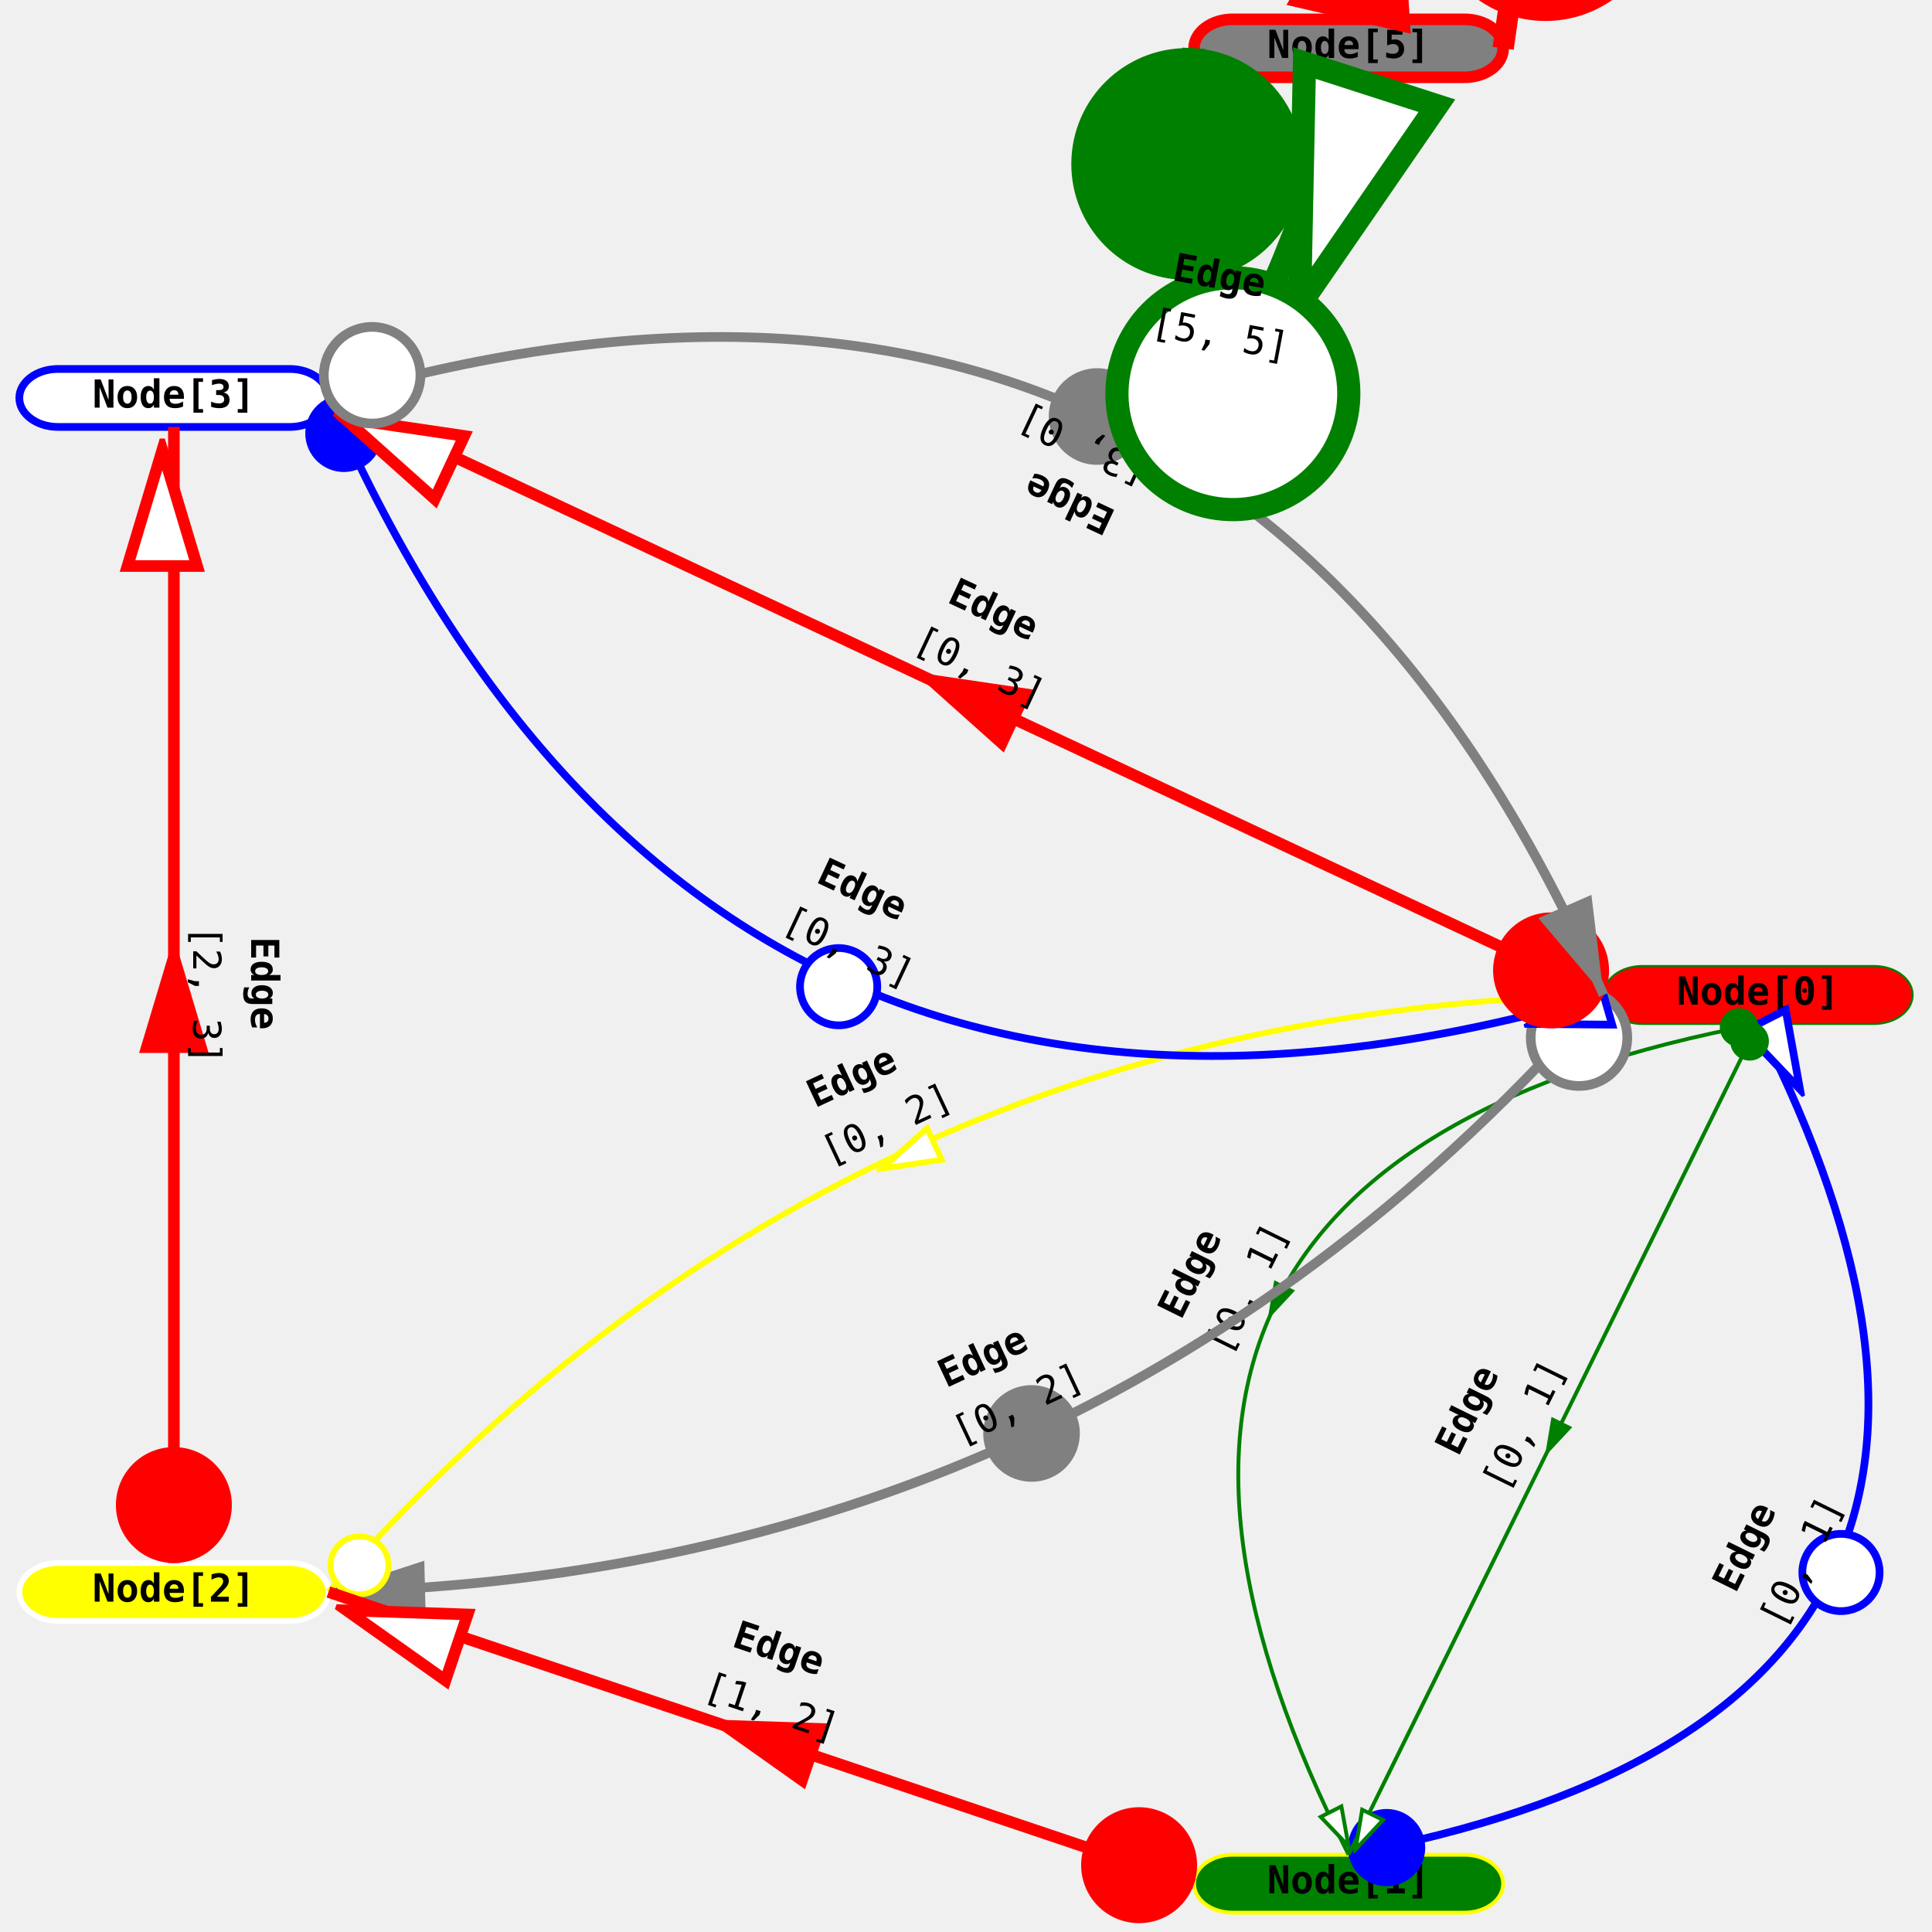
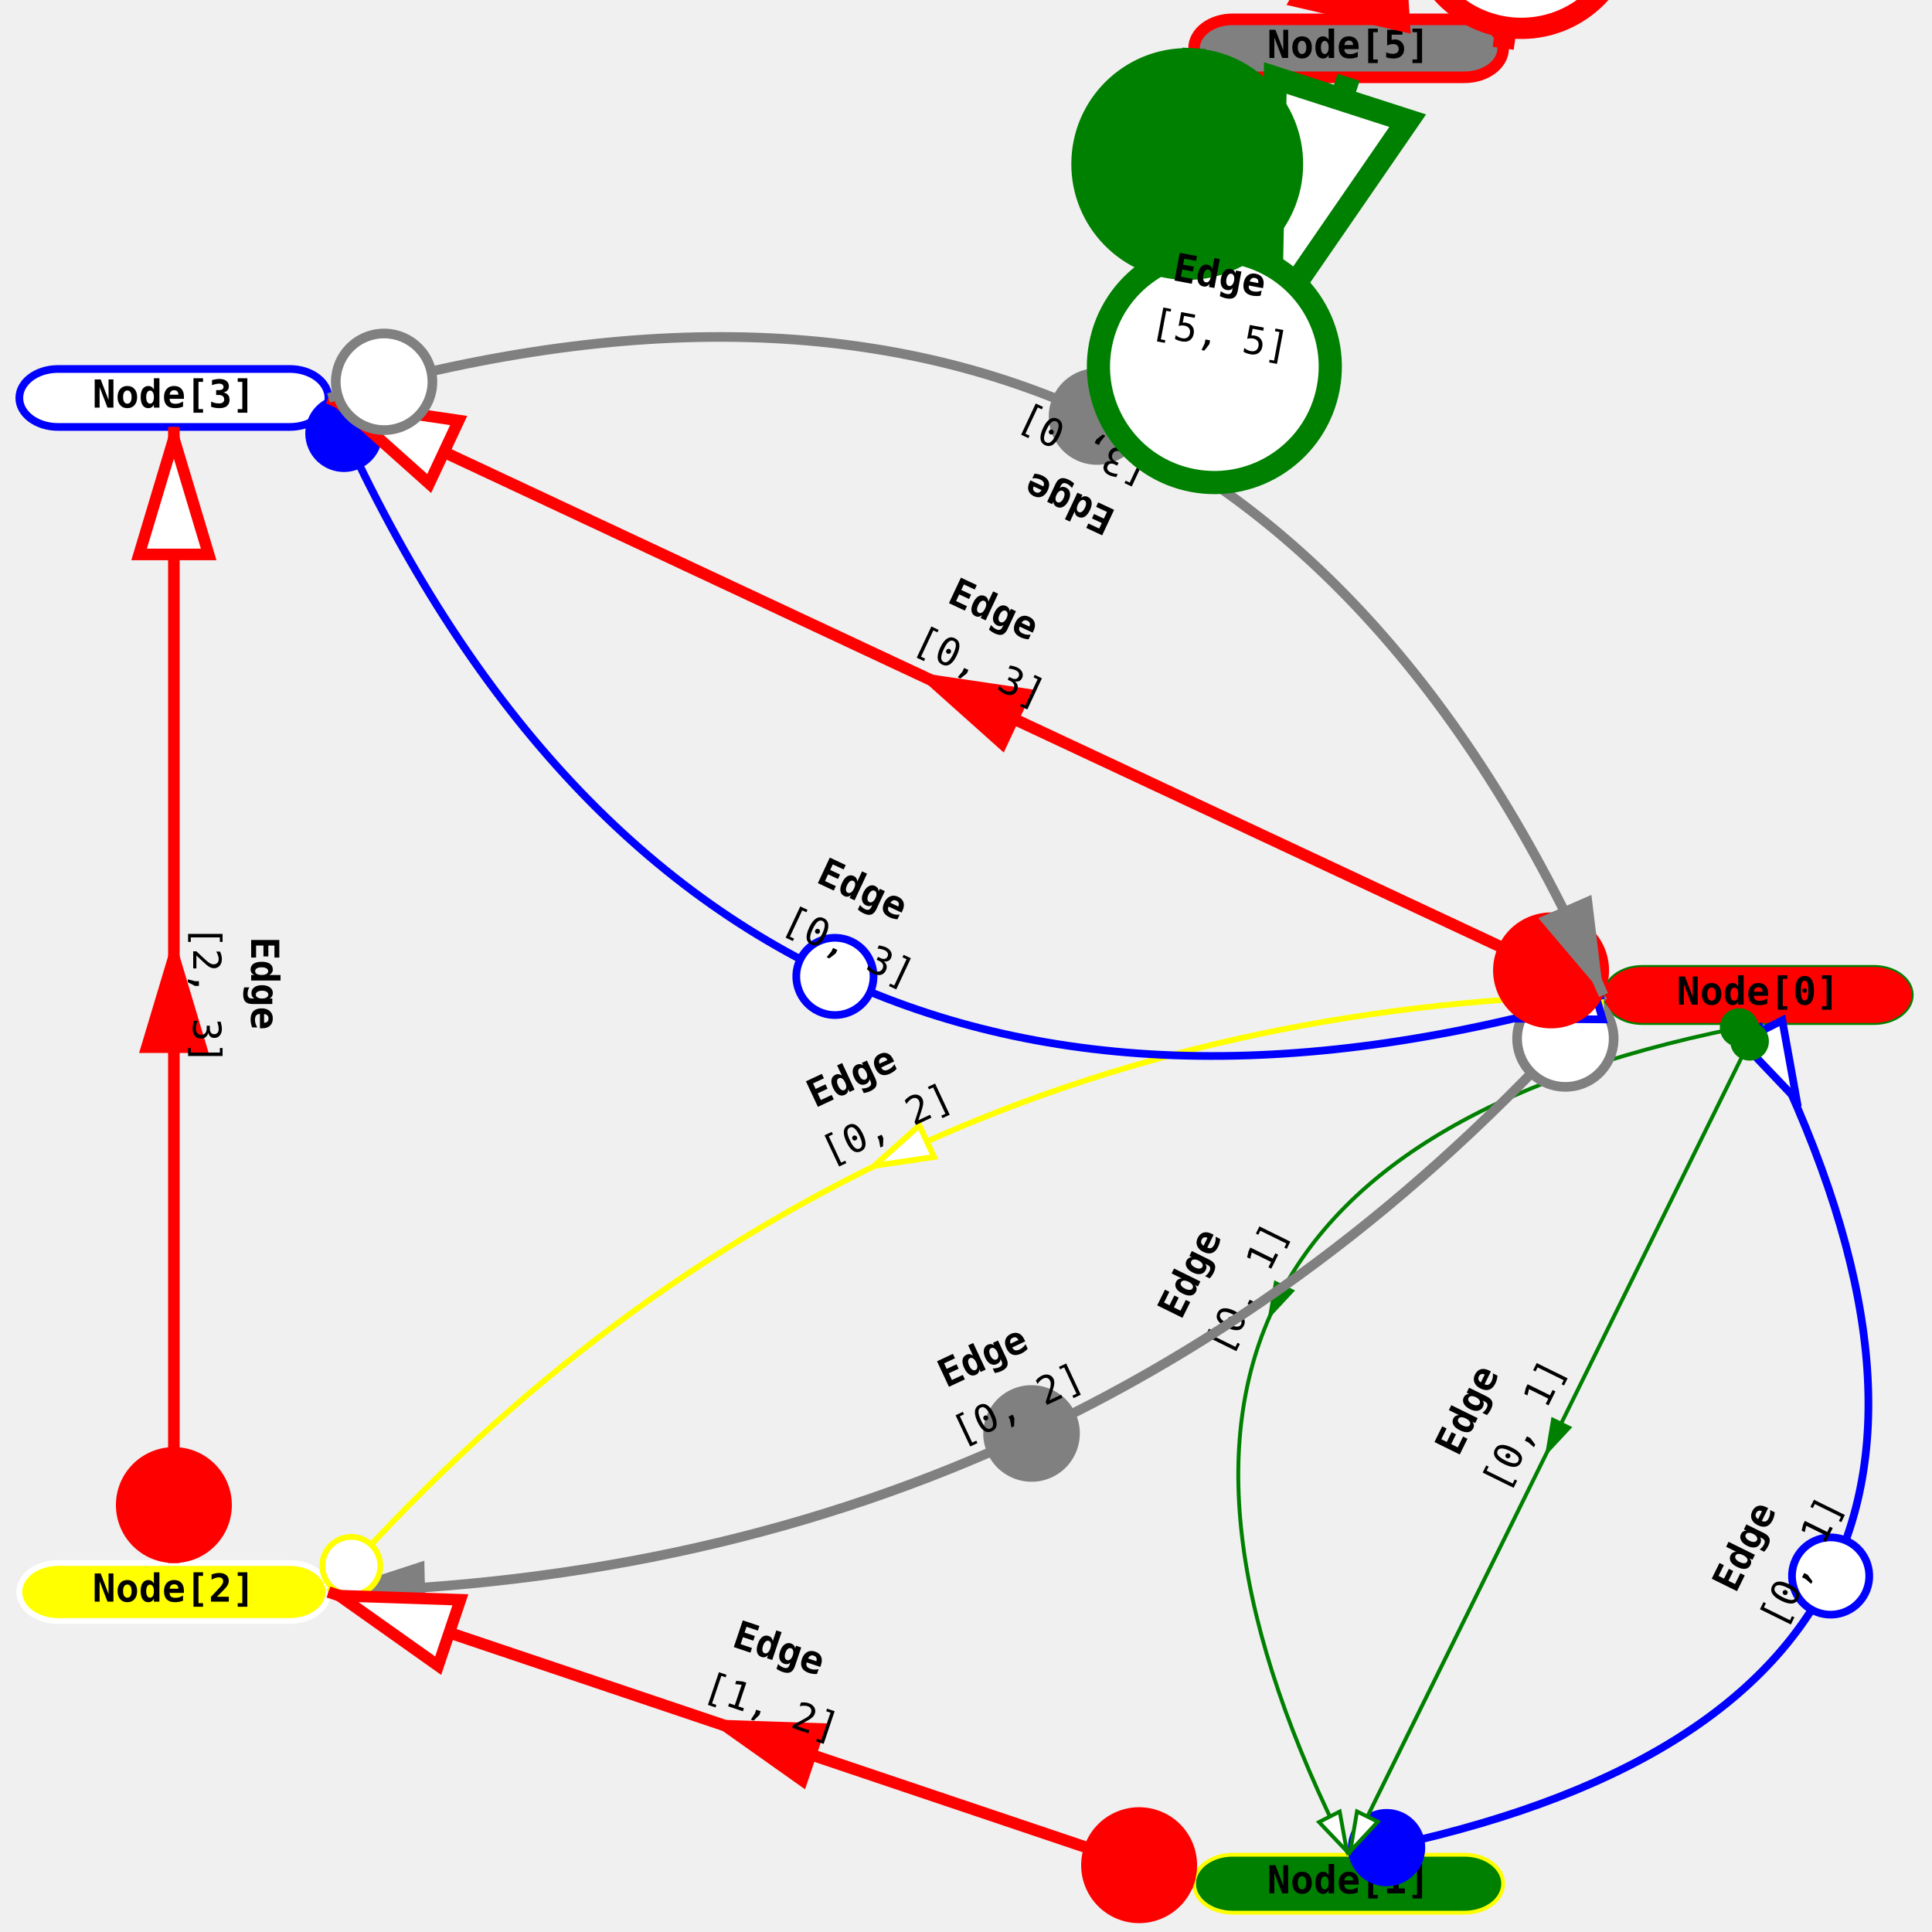
<svg xmlns="http://www.w3.org/2000/svg" baseProfile="full" height="800px" preserveAspectRatio="xMidYMid meet" version="1.1" viewBox="0,0,1000.0,1000.0" width="800px">
  <defs>
-     <marker id="id1" markerHeight="12.0" markerUnits="strokeWidth" markerWidth="12.0" orient="auto" refX="6.0" refY="6.0" viewBox="-1.0,-1.0,12.0,12.0">
-       <circle cx="5.0" cy="5.0" fill="white" r="5.0" stroke="blue" stroke-width="1.0" />
-     </marker>
-     <marker id="id2" markerHeight="12.0" markerUnits="strokeWidth" markerWidth="12.0" orient="auto" refX="0.0" refY="6.0" viewBox="-1.0,-1.0,12.0,12.0">
-       <polygon fill="white" points="0,2.0 10.0,5.0 0,8.0" stroke="blue" stroke-linecap="round" stroke-width="1.0" />
+     <marker id="id1" markerHeight="12.0" markerUnits="strokeWidth" markerWidth="12.0" orient="auto" refX="6.0" refY="6.0" viewBox="0,0,12.0,12.0">
+       <circle cx="6.0" cy="6.0" fill="white" r="5.0" stroke="blue" stroke-width="1.0" />
+     </marker>
+     <marker id="id2" markerHeight="12.0" markerUnits="strokeWidth" markerWidth="12.0" orient="auto" refX="0.0" refY="6.0" viewBox="0,0,12.0,12.0">
+       <polygon fill="white" points="1.0,3.0 11.0,6.0 1.0,9.0" stroke="blue" stroke-linecap="round" stroke-width="1.0" />
    </marker>
    <marker id="id3" markerHeight="10.0" markerUnits="strokeWidth" markerWidth="10.0" orient="auto" refX="10.0" refY="5.0" viewBox="0,0,10.0,10.0">
      <circle cx="5.0" cy="5.0" fill="blue" r="5.0" stroke="none" />
    </marker>
    <marker id="id4" markerHeight="10.0" markerUnits="strokeWidth" markerWidth="10.0" orient="auto" refX="5.0" refY="5.0" viewBox="0,0,10.0,10.0">
      <polygon fill="green" points="0,2.0 10.0,5.0 0,8.0" stroke="none" />
    </marker>
    <marker id="id5" markerHeight="10.0" markerUnits="strokeWidth" markerWidth="10.0" orient="auto" refX="0.0" refY="5.0" viewBox="0,0,10.0,10.0">
      <circle cx="5.0" cy="5.0" fill="green" r="5.0" stroke="none" />
    </marker>
-     <marker id="id6" markerHeight="12.0" markerUnits="strokeWidth" markerWidth="12.0" orient="auto" refX="12.0" refY="6.0" viewBox="-1.0,-1.0,12.0,12.0">
-       <polygon fill="white" points="0,2.0 10.0,5.0 0,8.0" stroke="green" stroke-linecap="round" stroke-width="1.0" />
+     <marker id="id6" markerHeight="12.0" markerUnits="strokeWidth" markerWidth="12.0" orient="auto" refX="12.0" refY="6.0" viewBox="0,0,12.0,12.0">
+       <polygon fill="white" points="1.0,3.0 11.0,6.0 1.0,9.0" stroke="green" stroke-linecap="round" stroke-width="1.0" />
    </marker>
    <marker id="id7" markerHeight="10.0" markerUnits="strokeWidth" markerWidth="10.0" orient="auto" refX="5.0" refY="5.0" viewBox="0,0,10.0,10.0">
      <polygon fill="green" points="0,2.0 10.0,5.0 0,8.0" stroke="none" />
    </marker>
    <marker id="id8" markerHeight="10.0" markerUnits="strokeWidth" markerWidth="10.0" orient="auto" refX="0.0" refY="5.0" viewBox="0,0,10.0,10.0">
      <circle cx="5.0" cy="5.0" fill="green" r="5.0" stroke="none" />
    </marker>
-     <marker id="id9" markerHeight="12.0" markerUnits="strokeWidth" markerWidth="12.0" orient="auto" refX="12.0" refY="6.0" viewBox="-1.0,-1.0,12.0,12.0">
-       <polygon fill="white" points="0,2.0 10.0,5.0 0,8.0" stroke="green" stroke-linecap="round" stroke-width="1.0" />
+     <marker id="id9" markerHeight="12.0" markerUnits="strokeWidth" markerWidth="12.0" orient="auto" refX="12.0" refY="6.0" viewBox="0,0,12.0,12.0">
+       <polygon fill="white" points="1.0,3.0 11.0,6.0 1.0,9.0" stroke="green" stroke-linecap="round" stroke-width="1.0" />
    </marker>
    <marker id="id10" markerHeight="10.0" markerUnits="strokeWidth" markerWidth="10.0" orient="auto" refX="5.0" refY="5.0" viewBox="0,0,10.0,10.0">
      <circle cx="5.0" cy="5.0" fill="gray" r="5.0" stroke="none" />
    </marker>
-     <marker id="id11" markerHeight="12.0" markerUnits="strokeWidth" markerWidth="12.0" orient="auto" refX="0.0" refY="6.0" viewBox="-1.0,-1.0,12.0,12.0">
-       <circle cx="5.0" cy="5.0" fill="white" r="5.0" stroke="gray" stroke-width="1.0" />
+     <marker id="id11" markerHeight="12.0" markerUnits="strokeWidth" markerWidth="12.0" orient="auto" refX="0.0" refY="6.0" viewBox="0,0,12.0,12.0">
+       <circle cx="6.0" cy="6.0" fill="white" r="5.0" stroke="gray" stroke-width="1.0" />
    </marker>
    <marker id="id12" markerHeight="10.0" markerUnits="strokeWidth" markerWidth="10.0" orient="auto" refX="10.0" refY="5.0" viewBox="0,0,10.0,10.0">
      <polygon fill="gray" points="0,2.0 10.0,5.0 0,8.0" stroke="none" />
    </marker>
-     <marker id="id13" markerHeight="12.0" markerUnits="strokeWidth" markerWidth="12.0" orient="auto" refX="6.0" refY="6.0" viewBox="-1.0,-1.0,12.0,12.0">
-       <polygon fill="white" points="0,2.0 10.0,5.0 0,8.0" stroke="yellow" stroke-linecap="round" stroke-width="1.0" />
+     <marker id="id13" markerHeight="12.0" markerUnits="strokeWidth" markerWidth="12.0" orient="auto" refX="6.0" refY="6.0" viewBox="0,0,12.0,12.0">
+       <polygon fill="white" points="1.0,3.0 11.0,6.0 1.0,9.0" stroke="yellow" stroke-linecap="round" stroke-width="1.0" />
    </marker>
    <marker id="id14" markerHeight="10.0" markerUnits="strokeWidth" markerWidth="10.0" orient="auto" refX="0.0" refY="5.0" viewBox="0,0,10.0,10.0">
      <polygon fill="yellow" points="0,2.0 10.0,5.0 0,8.0" stroke="none" />
    </marker>
-     <marker id="id15" markerHeight="12.0" markerUnits="strokeWidth" markerWidth="12.0" orient="auto" refX="12.0" refY="6.0" viewBox="-1.0,-1.0,12.0,12.0">
-       <circle cx="5.0" cy="5.0" fill="white" r="5.0" stroke="yellow" stroke-width="1.0" />
-     </marker>
-     <marker id="id16" markerHeight="12.0" markerUnits="strokeWidth" markerWidth="12.0" orient="auto" refX="6.0" refY="6.0" viewBox="-1.0,-1.0,12.0,12.0">
-       <circle cx="5.0" cy="5.0" fill="white" r="5.0" stroke="blue" stroke-width="1.0" />
-     </marker>
-     <marker id="id17" markerHeight="12.0" markerUnits="strokeWidth" markerWidth="12.0" orient="auto" refX="0.0" refY="6.0" viewBox="-1.0,-1.0,12.0,12.0">
-       <polygon fill="white" points="0,2.0 10.0,5.0 0,8.0" stroke="blue" stroke-linecap="round" stroke-width="1.0" />
+     <marker id="id15" markerHeight="12.0" markerUnits="strokeWidth" markerWidth="12.0" orient="auto" refX="12.0" refY="6.0" viewBox="0,0,12.0,12.0">
+       <circle cx="6.0" cy="6.0" fill="white" r="5.0" stroke="yellow" stroke-width="1.0" />
+     </marker>
+     <marker id="id16" markerHeight="12.0" markerUnits="strokeWidth" markerWidth="12.0" orient="auto" refX="6.0" refY="6.0" viewBox="0,0,12.0,12.0">
+       <circle cx="6.0" cy="6.0" fill="white" r="5.0" stroke="blue" stroke-width="1.0" />
+     </marker>
+     <marker id="id17" markerHeight="12.0" markerUnits="strokeWidth" markerWidth="12.0" orient="auto" refX="0.0" refY="6.0" viewBox="0,0,12.0,12.0">
+       <polygon fill="white" points="1.0,3.0 11.0,6.0 1.0,9.0" stroke="blue" stroke-linecap="round" stroke-width="1.0" />
    </marker>
    <marker id="id18" markerHeight="10.0" markerUnits="strokeWidth" markerWidth="10.0" orient="auto" refX="10.0" refY="5.0" viewBox="0,0,10.0,10.0">
      <circle cx="5.0" cy="5.0" fill="blue" r="5.0" stroke="none" />
    </marker>
    <marker id="id19" markerHeight="10.0" markerUnits="strokeWidth" markerWidth="10.0" orient="auto" refX="5.0" refY="5.0" viewBox="0,0,10.0,10.0">
      <polygon fill="red" points="0,2.0 10.0,5.0 0,8.0" stroke="none" />
    </marker>
    <marker id="id20" markerHeight="10.0" markerUnits="strokeWidth" markerWidth="10.0" orient="auto" refX="0.0" refY="5.0" viewBox="0,0,10.0,10.0">
      <circle cx="5.0" cy="5.0" fill="red" r="5.0" stroke="none" />
    </marker>
-     <marker id="id21" markerHeight="12.0" markerUnits="strokeWidth" markerWidth="12.0" orient="auto" refX="12.0" refY="6.0" viewBox="-1.0,-1.0,12.0,12.0">
-       <polygon fill="white" points="0,2.0 10.0,5.0 0,8.0" stroke="red" stroke-linecap="round" stroke-width="1.0" />
+     <marker id="id21" markerHeight="12.0" markerUnits="strokeWidth" markerWidth="12.0" orient="auto" refX="12.0" refY="6.0" viewBox="0,0,12.0,12.0">
+       <polygon fill="white" points="1.0,3.0 11.0,6.0 1.0,9.0" stroke="red" stroke-linecap="round" stroke-width="1.0" />
    </marker>
    <marker id="id22" markerHeight="10.0" markerUnits="strokeWidth" markerWidth="10.0" orient="auto" refX="5.0" refY="5.0" viewBox="0,0,10.0,10.0">
      <polygon fill="red" points="0,2.0 10.0,5.0 0,8.0" stroke="none" />
    </marker>
    <marker id="id23" markerHeight="10.0" markerUnits="strokeWidth" markerWidth="10.0" orient="auto" refX="0.0" refY="5.0" viewBox="0,0,10.0,10.0">
      <circle cx="5.0" cy="5.0" fill="red" r="5.0" stroke="none" />
    </marker>
-     <marker id="id24" markerHeight="12.0" markerUnits="strokeWidth" markerWidth="12.0" orient="auto" refX="12.0" refY="6.0" viewBox="-1.0,-1.0,12.0,12.0">
-       <polygon fill="white" points="0,2.0 10.0,5.0 0,8.0" stroke="red" stroke-linecap="round" stroke-width="1.0" />
+     <marker id="id24" markerHeight="12.0" markerUnits="strokeWidth" markerWidth="12.0" orient="auto" refX="12.0" refY="6.0" viewBox="0,0,12.0,12.0">
+       <polygon fill="white" points="1.0,3.0 11.0,6.0 1.0,9.0" stroke="red" stroke-linecap="round" stroke-width="1.0" />
    </marker>
    <marker id="id25" markerHeight="10.0" markerUnits="strokeWidth" markerWidth="10.0" orient="auto" refX="5.0" refY="5.0" viewBox="0,0,10.0,10.0">
      <polygon fill="red" points="0,2.0 10.0,5.0 0,8.0" stroke="none" />
    </marker>
    <marker id="id26" markerHeight="10.0" markerUnits="strokeWidth" markerWidth="10.0" orient="auto" refX="0.0" refY="5.0" viewBox="0,0,10.0,10.0">
      <circle cx="5.0" cy="5.0" fill="red" r="5.0" stroke="none" />
    </marker>
-     <marker id="id27" markerHeight="12.0" markerUnits="strokeWidth" markerWidth="12.0" orient="auto" refX="12.0" refY="6.0" viewBox="-1.0,-1.0,12.0,12.0">
-       <polygon fill="white" points="0,2.0 10.0,5.0 0,8.0" stroke="red" stroke-linecap="round" stroke-width="1.0" />
+     <marker id="id27" markerHeight="12.0" markerUnits="strokeWidth" markerWidth="12.0" orient="auto" refX="12.0" refY="6.0" viewBox="0,0,12.0,12.0">
+       <polygon fill="white" points="1.0,3.0 11.0,6.0 1.0,9.0" stroke="red" stroke-linecap="round" stroke-width="1.0" />
    </marker>
    <marker id="id28" markerHeight="10.0" markerUnits="strokeWidth" markerWidth="10.0" orient="auto" refX="5.0" refY="5.0" viewBox="0,0,10.0,10.0">
      <circle cx="5.0" cy="5.0" fill="gray" r="5.0" stroke="none" />
    </marker>
-     <marker id="id29" markerHeight="12.0" markerUnits="strokeWidth" markerWidth="12.0" orient="auto" refX="0.0" refY="6.0" viewBox="-1.0,-1.0,12.0,12.0">
-       <circle cx="5.0" cy="5.0" fill="white" r="5.0" stroke="gray" stroke-width="1.0" />
+     <marker id="id29" markerHeight="12.0" markerUnits="strokeWidth" markerWidth="12.0" orient="auto" refX="0.0" refY="6.0" viewBox="0,0,12.0,12.0">
+       <circle cx="6.0" cy="6.0" fill="white" r="5.0" stroke="gray" stroke-width="1.0" />
    </marker>
    <marker id="id30" markerHeight="10.0" markerUnits="strokeWidth" markerWidth="10.0" orient="auto" refX="10.0" refY="5.0" viewBox="0,0,10.0,10.0">
      <polygon fill="gray" points="0,2.0 10.0,5.0 0,8.0" stroke="none" />
    </marker>
-     <marker id="id31" markerHeight="12.0" markerUnits="strokeWidth" markerWidth="12.0" orient="auto" refX="6.0" refY="6.0" viewBox="-1.0,-1.0,12.0,12.0">
-       <polygon fill="white" points="0,2.0 10.0,5.0 0,8.0" stroke="red" stroke-linecap="round" stroke-width="1.0" />
+     <marker id="id31" markerHeight="12.0" markerUnits="strokeWidth" markerWidth="12.0" orient="auto" refX="6.0" refY="6.0" viewBox="0,0,12.0,12.0">
+       <polygon fill="white" points="1.0,3.0 11.0,6.0 1.0,9.0" stroke="red" stroke-linecap="round" stroke-width="1.0" />
    </marker>
    <marker id="id32" markerHeight="10.0" markerUnits="strokeWidth" markerWidth="10.0" orient="auto" refX="0.0" refY="5.0" viewBox="0,0,10.0,10.0">
      <polygon fill="red" points="0,2.0 10.0,5.0 0,8.0" stroke="none" />
    </marker>
-     <marker id="id33" markerHeight="12.0" markerUnits="strokeWidth" markerWidth="12.0" orient="auto" refX="12.0" refY="6.0" viewBox="-1.0,-1.0,12.0,12.0">
-       <circle cx="5.0" cy="5.0" fill="white" r="5.0" stroke="red" stroke-width="1.0" />
-     </marker>
-     <marker id="id34" markerHeight="12.0" markerUnits="strokeWidth" markerWidth="12.0" orient="auto" refX="6.0" refY="6.0" viewBox="-1.0,-1.0,12.0,12.0">
-       <circle cx="5.0" cy="5.0" fill="white" r="5.0" stroke="green" stroke-width="1.0" />
-     </marker>
-     <marker id="id35" markerHeight="12.0" markerUnits="strokeWidth" markerWidth="12.0" orient="auto" refX="0.0" refY="6.0" viewBox="-1.0,-1.0,12.0,12.0">
-       <polygon fill="white" points="0,2.0 10.0,5.0 0,8.0" stroke="green" stroke-linecap="round" stroke-width="1.0" />
+     <marker id="id33" markerHeight="12.0" markerUnits="strokeWidth" markerWidth="12.0" orient="auto" refX="12.0" refY="6.0" viewBox="0,0,12.0,12.0">
+       <circle cx="6.0" cy="6.0" fill="white" r="5.0" stroke="red" stroke-width="1.0" />
+     </marker>
+     <marker id="id34" markerHeight="12.0" markerUnits="strokeWidth" markerWidth="12.0" orient="auto" refX="6.0" refY="6.0" viewBox="0,0,12.0,12.0">
+       <circle cx="6.0" cy="6.0" fill="white" r="5.0" stroke="green" stroke-width="1.0" />
+     </marker>
+     <marker id="id35" markerHeight="12.0" markerUnits="strokeWidth" markerWidth="12.0" orient="auto" refX="0.0" refY="6.0" viewBox="0,0,12.0,12.0">
+       <polygon fill="white" points="1.0,3.0 11.0,6.0 1.0,9.0" stroke="green" stroke-linecap="round" stroke-width="1.0" />
    </marker>
    <marker id="id36" markerHeight="10.0" markerUnits="strokeWidth" markerWidth="10.0" orient="auto" refX="10.0" refY="5.0" viewBox="0,0,10.0,10.0">
      <circle cx="5.0" cy="5.0" fill="green" r="5.0" stroke="none" />
    </marker>
  </defs>
  <g>
    <rect fill="red" height="30.0" rx="20.0" ry="20.0" stroke="green" stroke-width="1px" width="160.0" x="830.0" y="500.0" />
    <text font-family="monospace" font-size="20.0" text-anchor="middle" transform="translate(0,-10.0)" x="910.0" y="530.0">
      <tspan font-family="monospace" font-size="20.0" font-weight="bold" text-anchor="middle" x="910.0" y="530.0">Node[0]</tspan>
    </text>
  </g>
  <g>
    <rect fill="green" height="30.0" rx="20.0" ry="20.0" stroke="yellow" stroke-width="2px" width="160.0" x="618.034" y="960.0" />
    <text font-family="monospace" font-size="20.0" text-anchor="middle" transform="translate(0,-10.0)" x="698.034" y="990.0">
      <tspan font-family="monospace" font-size="20.0" font-weight="bold" text-anchor="middle" x="698.034" y="990.0">Node[1]</tspan>
    </text>
  </g>
  <g>
    <rect fill="yellow" height="30.0" rx="20.0" ry="20.0" stroke="white" stroke-width="3px" width="160.0" x="10.0" y="809.017" />
    <text font-family="monospace" font-size="20.0" text-anchor="middle" transform="translate(0,-10.0)" x="90.0" y="839.017">
      <tspan font-family="monospace" font-size="20.0" font-weight="bold" text-anchor="middle" x="90.0" y="839.017">Node[2]</tspan>
    </text>
  </g>
  <g>
    <rect fill="white" height="30.0" rx="20.0" ry="20.0" stroke="blue" stroke-width="4px" width="160.0" x="10.0" y="190.983" />
    <text font-family="monospace" font-size="20.0" text-anchor="middle" transform="translate(0,-10.0)" x="90.0" y="220.983">
      <tspan font-family="monospace" font-size="20.0" font-weight="bold" text-anchor="middle" x="90.0" y="220.983">Node[3]</tspan>
    </text>
  </g>
  <g>
    <rect fill="gray" height="30.0" rx="20.0" ry="20.0" stroke="red" stroke-width="6px" width="160.0" x="618.034" y="10.0" />
    <text font-family="monospace" font-size="20.0" text-anchor="middle" transform="translate(0,-10.0)" x="698.034" y="40.0">
      <tspan font-family="monospace" font-size="20.0" font-weight="bold" text-anchor="middle" x="698.034" y="40.0">Node[5]</tspan>
    </text>
  </g>
  <g>
    <path d="M 910.0 530.0 Q 1000.52 708.243 947.528 815.743 Q 894.537 923.243 698.034 960.0" fill="none" marker-end="url(#id3)" marker-mid="url(#id1)" marker-start="url(#id2)" stroke="blue" stroke-linecap="butt" stroke-width="4px" />
    <text font-family="monospace" font-size="20.0" text-anchor="middle" transform="rotate(296.2407,947.5281,815.743) translate(0,-10.0)" x="947.528" y="785.743">
      <tspan font-family="monospace" font-size="20.0" font-weight="bold" text-anchor="middle" x="947.528" y="785.743">Edge</tspan>
      <tspan font-family="monospace" font-size="20.0" font-weight="normal" text-anchor="middle" x="947.528" y="815.743">[0, 1]</tspan>
    </text>
  </g>
  <g>
    <path d="M 910.0 530.0 Q 857.008 637.5 804.017 745.0 Q 751.025 852.5 698.034 960.0" fill="none" marker-end="url(#id6)" marker-mid="url(#id4)" marker-start="url(#id5)" stroke="green" stroke-linecap="butt" stroke-width="2px" />
    <text font-family="monospace" font-size="20.0" text-anchor="middle" transform="rotate(296.2407,804.017,745.0) translate(0,-10.0)" x="804.017" y="715.0">
      <tspan font-family="monospace" font-size="20.0" font-weight="bold" text-anchor="middle" x="804.017" y="715.0">Edge</tspan>
      <tspan font-family="monospace" font-size="20.0" font-weight="normal" text-anchor="middle" x="804.017" y="745.0">[0, 1]</tspan>
    </text>
  </g>
  <g>
    <path d="M 910.0 530.0 Q 713.497 566.757 660.506 674.257 Q 607.514 781.757 698.034 960.0" fill="none" marker-end="url(#id9)" marker-mid="url(#id7)" marker-start="url(#id8)" stroke="green" stroke-linecap="butt" stroke-width="2px" />
    <text font-family="monospace" font-size="20.0" text-anchor="middle" transform="rotate(296.2407,660.5059,674.257) translate(0,-10.0)" x="660.506" y="644.257">
      <tspan font-family="monospace" font-size="20.0" font-weight="bold" text-anchor="middle" x="660.506" y="644.257">Edge</tspan>
      <tspan font-family="monospace" font-size="20.0" font-weight="normal" text-anchor="middle" x="660.506" y="674.257">[0, 1]</tspan>
    </text>
  </g>
  <g>
    <path d="M 830.0 515.0 Q 698.922 664.706 533.922 741.96 Q 368.922 819.215 170.0 824.017" fill="none" marker-end="url(#id12)" marker-mid="url(#id10)" marker-start="url(#id11)" stroke="gray" stroke-linecap="butt" stroke-width="5px" />
    <text font-family="monospace" font-size="20.0" text-anchor="middle" transform="rotate(334.9107,533.9225,741.9603) translate(0,-10.0)" x="533.922" y="711.96">
      <tspan font-family="monospace" font-size="20.0" font-weight="bold" text-anchor="middle" x="533.922" y="711.96">Edge</tspan>
      <tspan font-family="monospace" font-size="20.0" font-weight="normal" text-anchor="middle" x="533.922" y="741.96">[0, 2]</tspan>
    </text>
  </g>
  <g>
    <path d="M 830.0 515.0 Q 631.078 519.802 466.078 597.057 Q 301.078 674.311 170.0 824.017" fill="none" marker-end="url(#id15)" marker-mid="url(#id13)" marker-start="url(#id14)" stroke="yellow" stroke-linecap="butt" stroke-width="3px" />
    <text font-family="monospace" font-size="20.0" text-anchor="middle" transform="rotate(334.9107,466.0775,597.0567) translate(0,-10.0)" x="466.078" y="567.057">
      <tspan font-family="monospace" font-size="20.0" font-weight="bold" text-anchor="middle" x="466.078" y="567.057">Edge</tspan>
      <tspan font-family="monospace" font-size="20.0" font-weight="normal" text-anchor="middle" x="466.078" y="597.057">[0, 2]</tspan>
    </text>
  </g>
  <g>
    <path d="M 830.0 515.0 Q 597.155 582.649 432.155 505.395 Q 267.155 428.141 170.0 205.983" fill="none" marker-end="url(#id18)" marker-mid="url(#id16)" marker-start="url(#id17)" stroke="blue" stroke-linecap="butt" stroke-width="4px" />
    <text font-family="monospace" font-size="20.0" text-anchor="middle" transform="rotate(25.08935,432.155,505.3951) translate(0,-10.0)" x="432.155" y="475.395">
      <tspan font-family="monospace" font-size="20.0" font-weight="bold" text-anchor="middle" x="432.155" y="475.395">Edge</tspan>
      <tspan font-family="monospace" font-size="20.0" font-weight="normal" text-anchor="middle" x="432.155" y="505.395">[0, 3]</tspan>
    </text>
  </g>
  <g>
    <path d="M 830.0 515.0 Q 665.0 437.746 500.0 360.491 Q 335.0 283.237 170.0 205.983" fill="none" marker-end="url(#id21)" marker-mid="url(#id19)" marker-start="url(#id20)" stroke="red" stroke-linecap="butt" stroke-width="6px" />
    <text font-family="monospace" font-size="20.0" text-anchor="middle" transform="rotate(25.08935,500.0,360.4915) translate(0,-10.0)" x="500.0" y="330.491">
      <tspan font-family="monospace" font-size="20.0" font-weight="bold" text-anchor="middle" x="500.0" y="330.491">Edge</tspan>
      <tspan font-family="monospace" font-size="20.0" font-weight="normal" text-anchor="middle" x="500.0" y="360.491">[0, 3]</tspan>
    </text>
  </g>
  <g>
    <path d="M 618.034 975.0 Q 506.025 937.254 394.017 899.509 Q 282.008 861.763 170.0 824.017" fill="none" marker-end="url(#id24)" marker-mid="url(#id22)" marker-start="url(#id23)" stroke="red" stroke-linecap="butt" stroke-width="6px" />
    <text font-family="monospace" font-size="20.0" text-anchor="middle" transform="rotate(18.62331,394.017,899.5085) translate(0,-10.0)" x="394.017" y="869.509">
      <tspan font-family="monospace" font-size="20.0" font-weight="bold" text-anchor="middle" x="394.017" y="869.509">Edge</tspan>
      <tspan font-family="monospace" font-size="20.0" font-weight="normal" text-anchor="middle" x="394.017" y="899.509">[1, 2]</tspan>
    </text>
  </g>
  <g>
    <path d="M 90.0 809.017 Q 90.0 662.008 90.0 515 Q 90.0 367.991 90.0 220.983" fill="none" marker-end="url(#id27)" marker-mid="url(#id25)" marker-start="url(#id26)" stroke="red" stroke-linecap="butt" stroke-width="6px" />
    <text font-family="monospace" font-size="20.0" text-anchor="middle" transform="rotate(90.0,90.0,515) translate(0,-10.0)" x="90.0" y="485">
      <tspan font-family="monospace" font-size="20.0" font-weight="bold" text-anchor="middle" x="90.0" y="485">Edge</tspan>
      <tspan font-family="monospace" font-size="20.0" font-weight="normal" text-anchor="middle" x="90.0" y="515">[2, 3]</tspan>
    </text>
  </g>
  <g>
    <path d="M 170.0 205.983 Q 402.845 138.334 567.845 215.588 Q 732.845 292.842 830.0 515.0" fill="none" marker-end="url(#id30)" marker-mid="url(#id28)" marker-start="url(#id29)" stroke="gray" stroke-linecap="butt" stroke-width="5px" />
    <text font-family="monospace" font-size="20.0" text-anchor="middle" transform="rotate(205.0894,567.845,215.5879) translate(0,-10.0)" x="567.845" y="185.588">
      <tspan font-family="monospace" font-size="20.0" font-weight="bold" text-anchor="middle" x="567.845" y="185.588">Edge</tspan>
      <tspan font-family="monospace" font-size="20.0" font-weight="normal" text-anchor="middle" x="567.845" y="215.588">[3, 0]</tspan>
    </text>
  </g>
  <g>
    <path d="M 698.034 10.0 Q 806.493 -458.029 826.493 -454.279 Q 846.493 -450.529 778.034 25.0" fill="none" marker-end="url(#id33)" marker-mid="url(#id31)" marker-start="url(#id32)" stroke="red" stroke-linecap="butt" stroke-width="11px" />
    <text font-family="monospace" font-size="20.0" text-anchor="middle" transform="rotate(190.6197,826.4926,-454.2786) translate(0,-10.0)" x="826.493" y="-484.279">
      <tspan font-family="monospace" font-size="20.0" font-weight="bold" text-anchor="middle" x="826.493" y="-484.279">Edge</tspan>
      <tspan font-family="monospace" font-size="20.0" font-weight="normal" text-anchor="middle" x="826.493" y="-454.279">[5, 5]</tspan>
    </text>
  </g>
  <g>
    <path d="M 698.034 40.0 Q 648.548 193.51 628.548 189.76 Q 608.548 186.01 618.034 25.0" fill="none" marker-end="url(#id36)" marker-mid="url(#id34)" marker-start="url(#id35)" stroke="green" stroke-linecap="butt" stroke-width="12px" />
    <text font-family="monospace" font-size="20.0" text-anchor="middle" transform="rotate(10.61966,628.5479,189.7595) translate(0,-10.0)" x="628.548" y="159.76">
      <tspan font-family="monospace" font-size="20.0" font-weight="bold" text-anchor="middle" x="628.548" y="159.76">Edge</tspan>
      <tspan font-family="monospace" font-size="20.0" font-weight="normal" text-anchor="middle" x="628.548" y="189.76">[5, 5]</tspan>
    </text>
  </g>
</svg>
